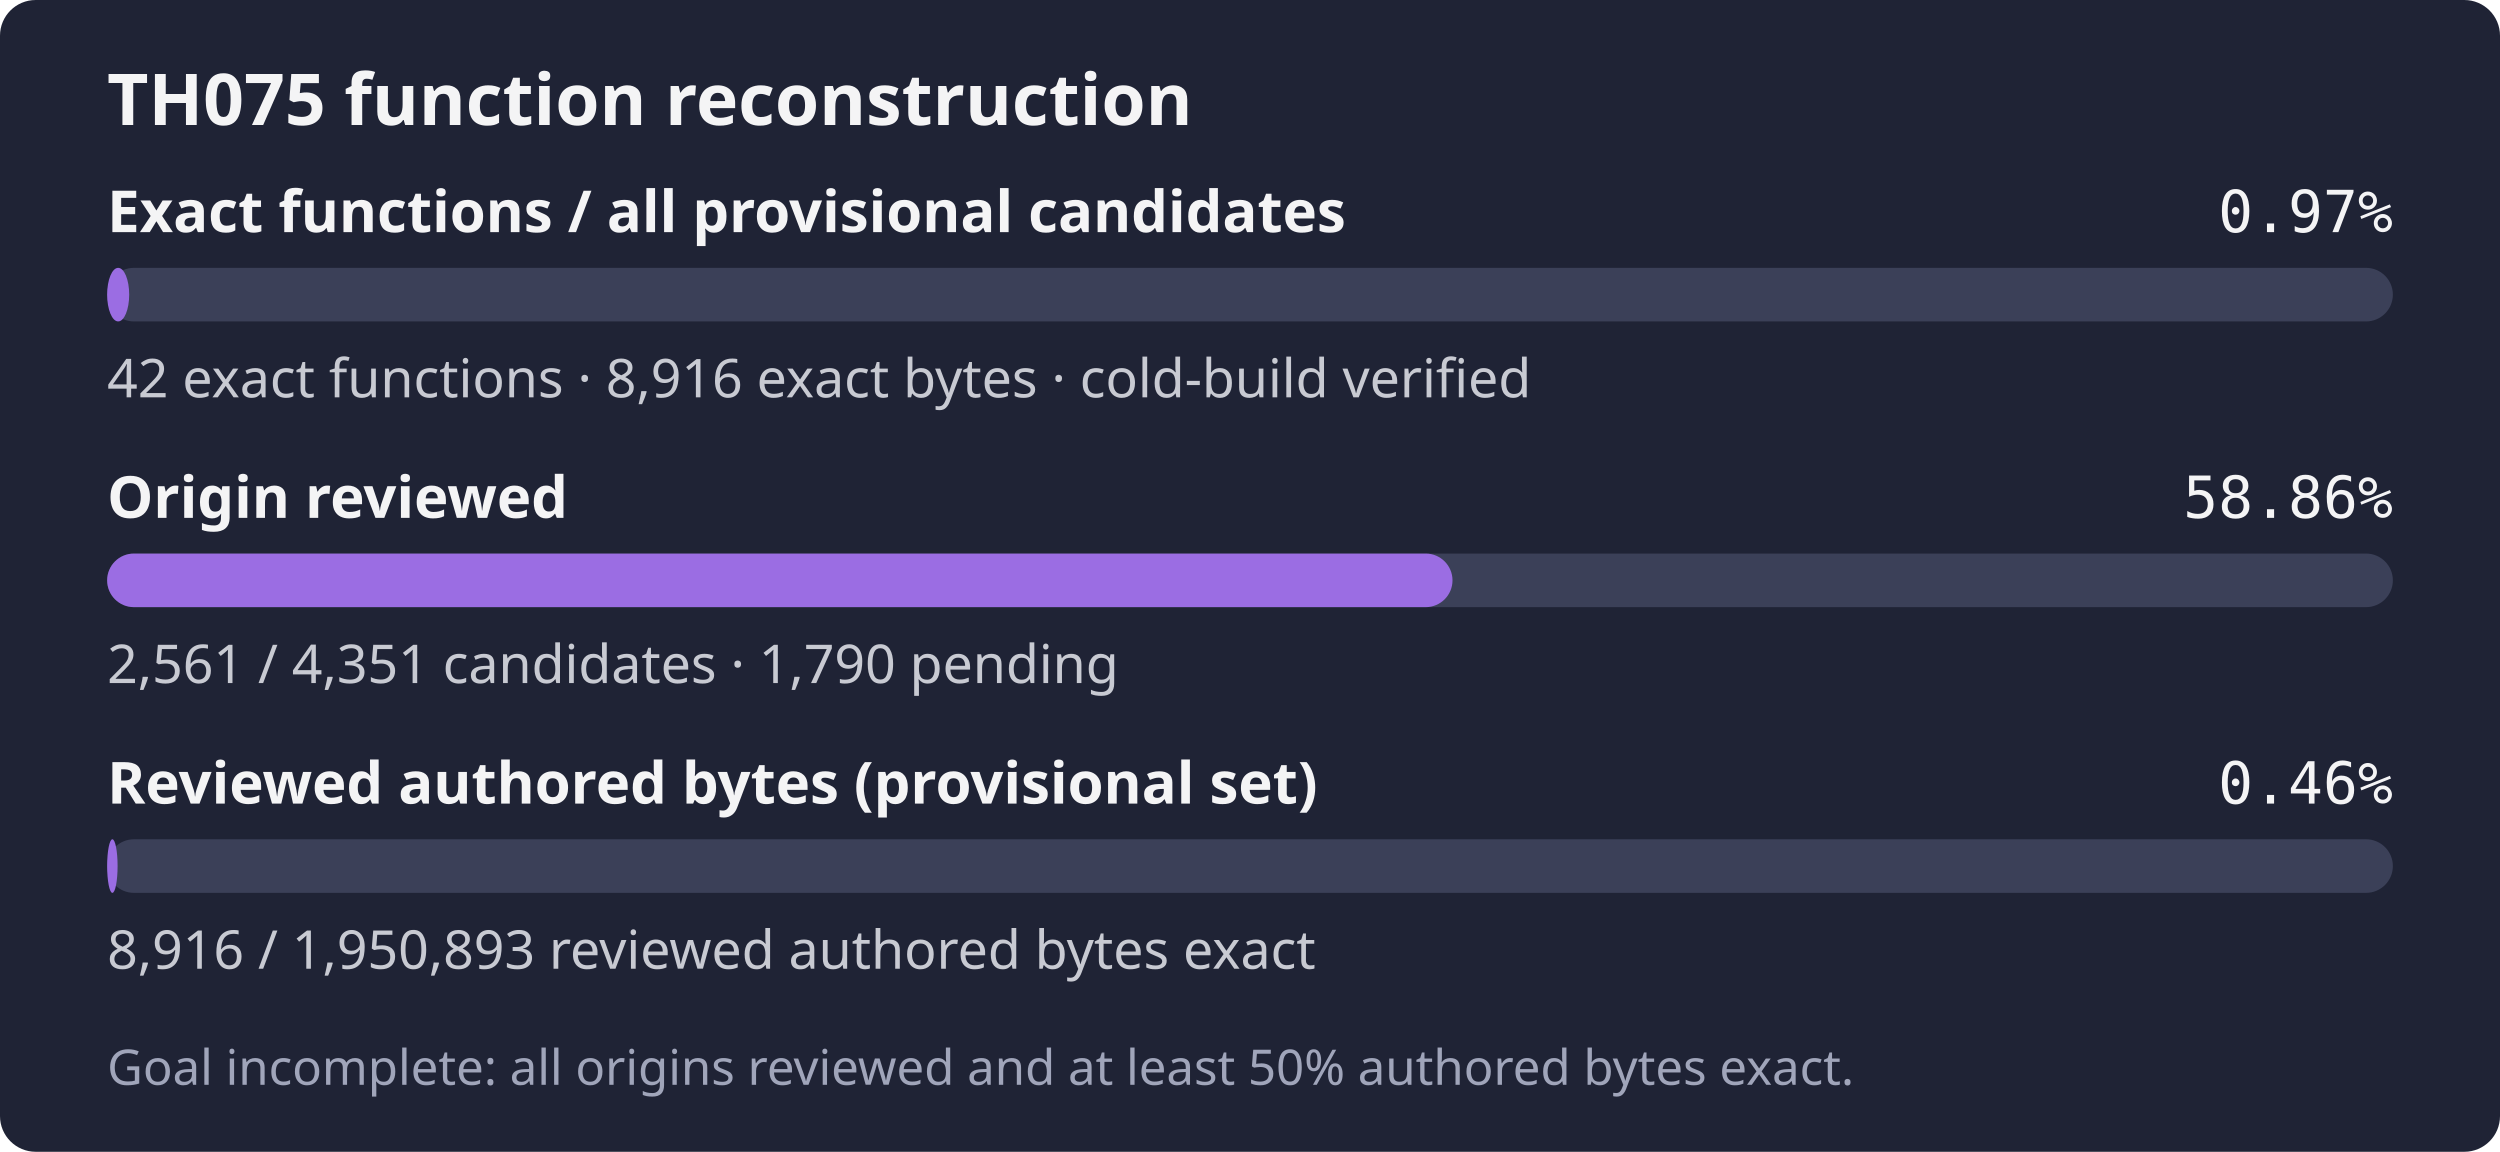
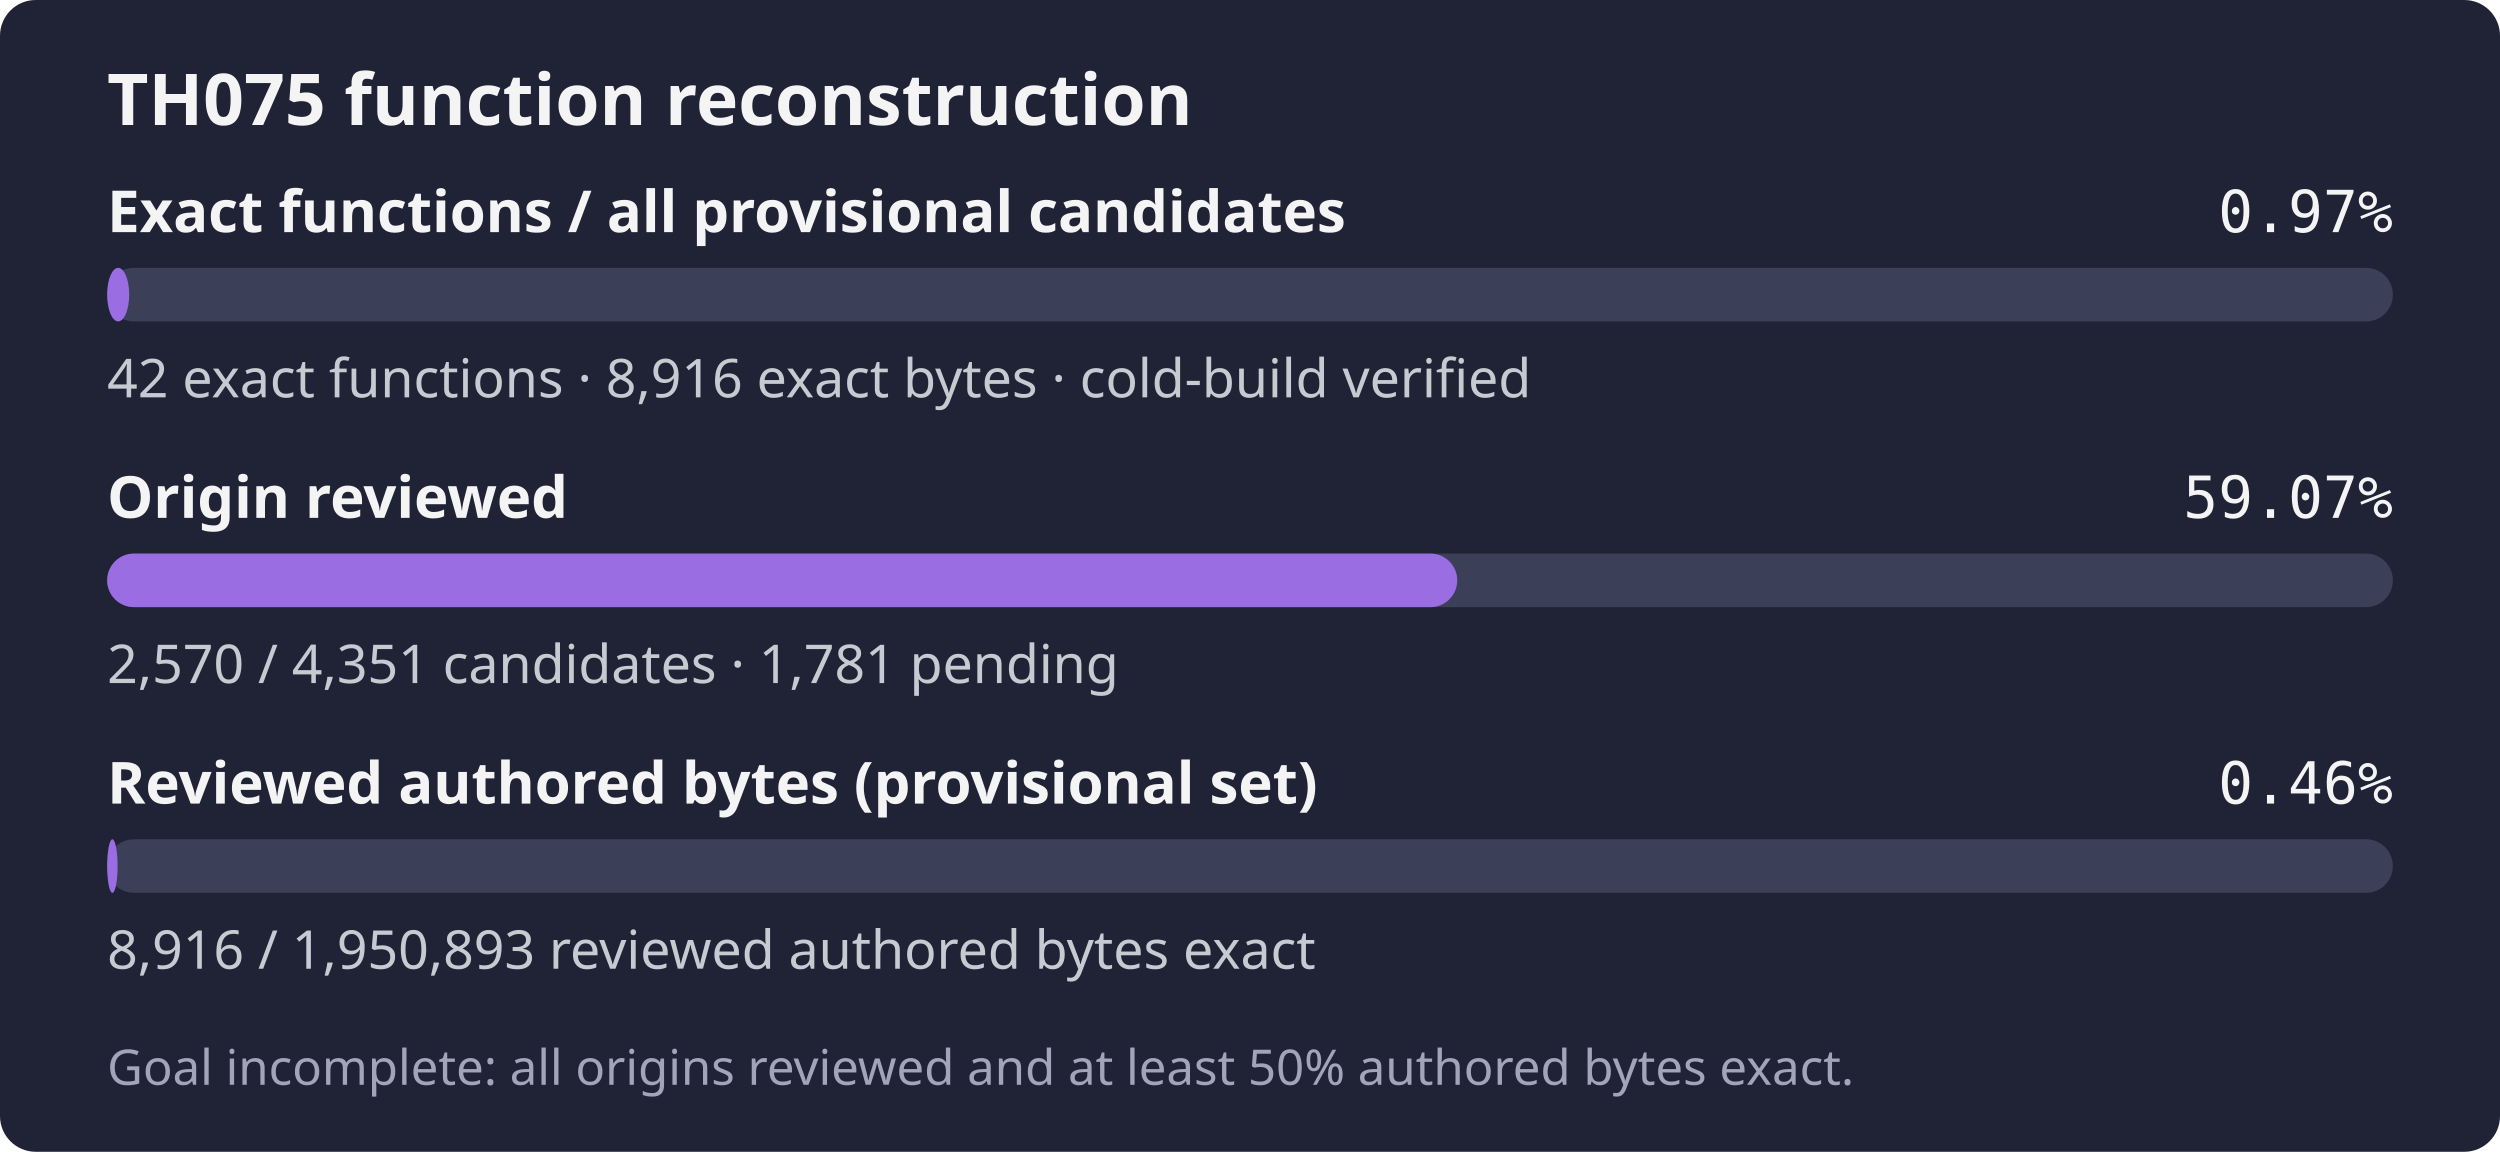
- <svg xmlns="http://www.w3.org/2000/svg" width="560" height="258" role="img" aria-label="TH075: 42 exact functions, 8,916 exact bytes; 2,561 of 4,351 candidates reviewed; Goal incomplete: all origins reviewed and at least 50% authored bytes exact.">
+ <svg xmlns="http://www.w3.org/2000/svg" width="560" height="258" role="img" aria-label="TH075: 42 exact functions, 8,916 exact bytes; 2,570 of 4,351 candidates reviewed; Goal incomplete: all origins reviewed and at least 50% authored bytes exact.">
  <rect width="560" height="258" rx="8" fill="#1f2335" />
  <text x="24" y="28" fill="#f4f4f5" font-family="sans-serif" font-size="16" font-weight="600">TH075 function reconstruction</text>
  <text x="24" y="52" fill="#f4f4f5" font-family="sans-serif" font-size="13" font-weight="600">Exact functions / all provisional candidates</text>
  <text x="536" y="52" fill="#f4f4f5" text-anchor="end" font-family="monospace" font-size="13">0.97%</text>
  <rect x="24" y="60" width="512" height="12" rx="6" fill="#3b4058" />
  <rect x="24" y="60" width="4.94" height="12" rx="6" fill="#9b6de3" />
  <text x="24" y="89" fill="#c8cad2" font-family="sans-serif" font-size="12">42 exact functions · 8,916 exact bytes · cold-build verified</text>
  <text x="24" y="116" fill="#f4f4f5" font-family="sans-serif" font-size="13" font-weight="600">Origin reviewed</text>
-   <text x="536" y="116" fill="#f4f4f5" text-anchor="end" font-family="monospace" font-size="13">58.86%</text>
+   <text x="536" y="116" fill="#f4f4f5" text-anchor="end" font-family="monospace" font-size="13">59.07%</text>
  <rect x="24" y="124" width="512" height="12" rx="6" fill="#3b4058" />
-   <rect x="24" y="124" width="301.36" height="12" rx="6" fill="#9b6de3" />
-   <text x="24" y="153" fill="#c8cad2" font-family="sans-serif" font-size="12">2,561 / 4,351 candidates · 1,790 pending</text>
+   <rect x="24" y="124" width="302.42" height="12" rx="6" fill="#9b6de3" />
+   <text x="24" y="153" fill="#c8cad2" font-family="sans-serif" font-size="12">2,570 / 4,351 candidates · 1,781 pending</text>
  <text x="24" y="180" fill="#f4f4f5" font-family="sans-serif" font-size="13" font-weight="600">Reviewed authored bytes (provisional set)</text>
  <text x="536" y="180" fill="#f4f4f5" text-anchor="end" font-family="monospace" font-size="13">0.46%</text>
  <rect x="24" y="188" width="512" height="12" rx="6" fill="#3b4058" />
  <rect x="24" y="188" width="2.34" height="12" rx="6" fill="#9b6de3" />
  <text x="24" y="217" fill="#c8cad2" font-family="sans-serif" font-size="12">8,916 / 1,950,893 reviewed authored bytes exact</text>
  <text x="24" y="243" fill="#a0a5ba" font-family="sans-serif" font-size="11">Goal incomplete: all origins reviewed and at least 50% authored bytes exact.</text>
</svg>
